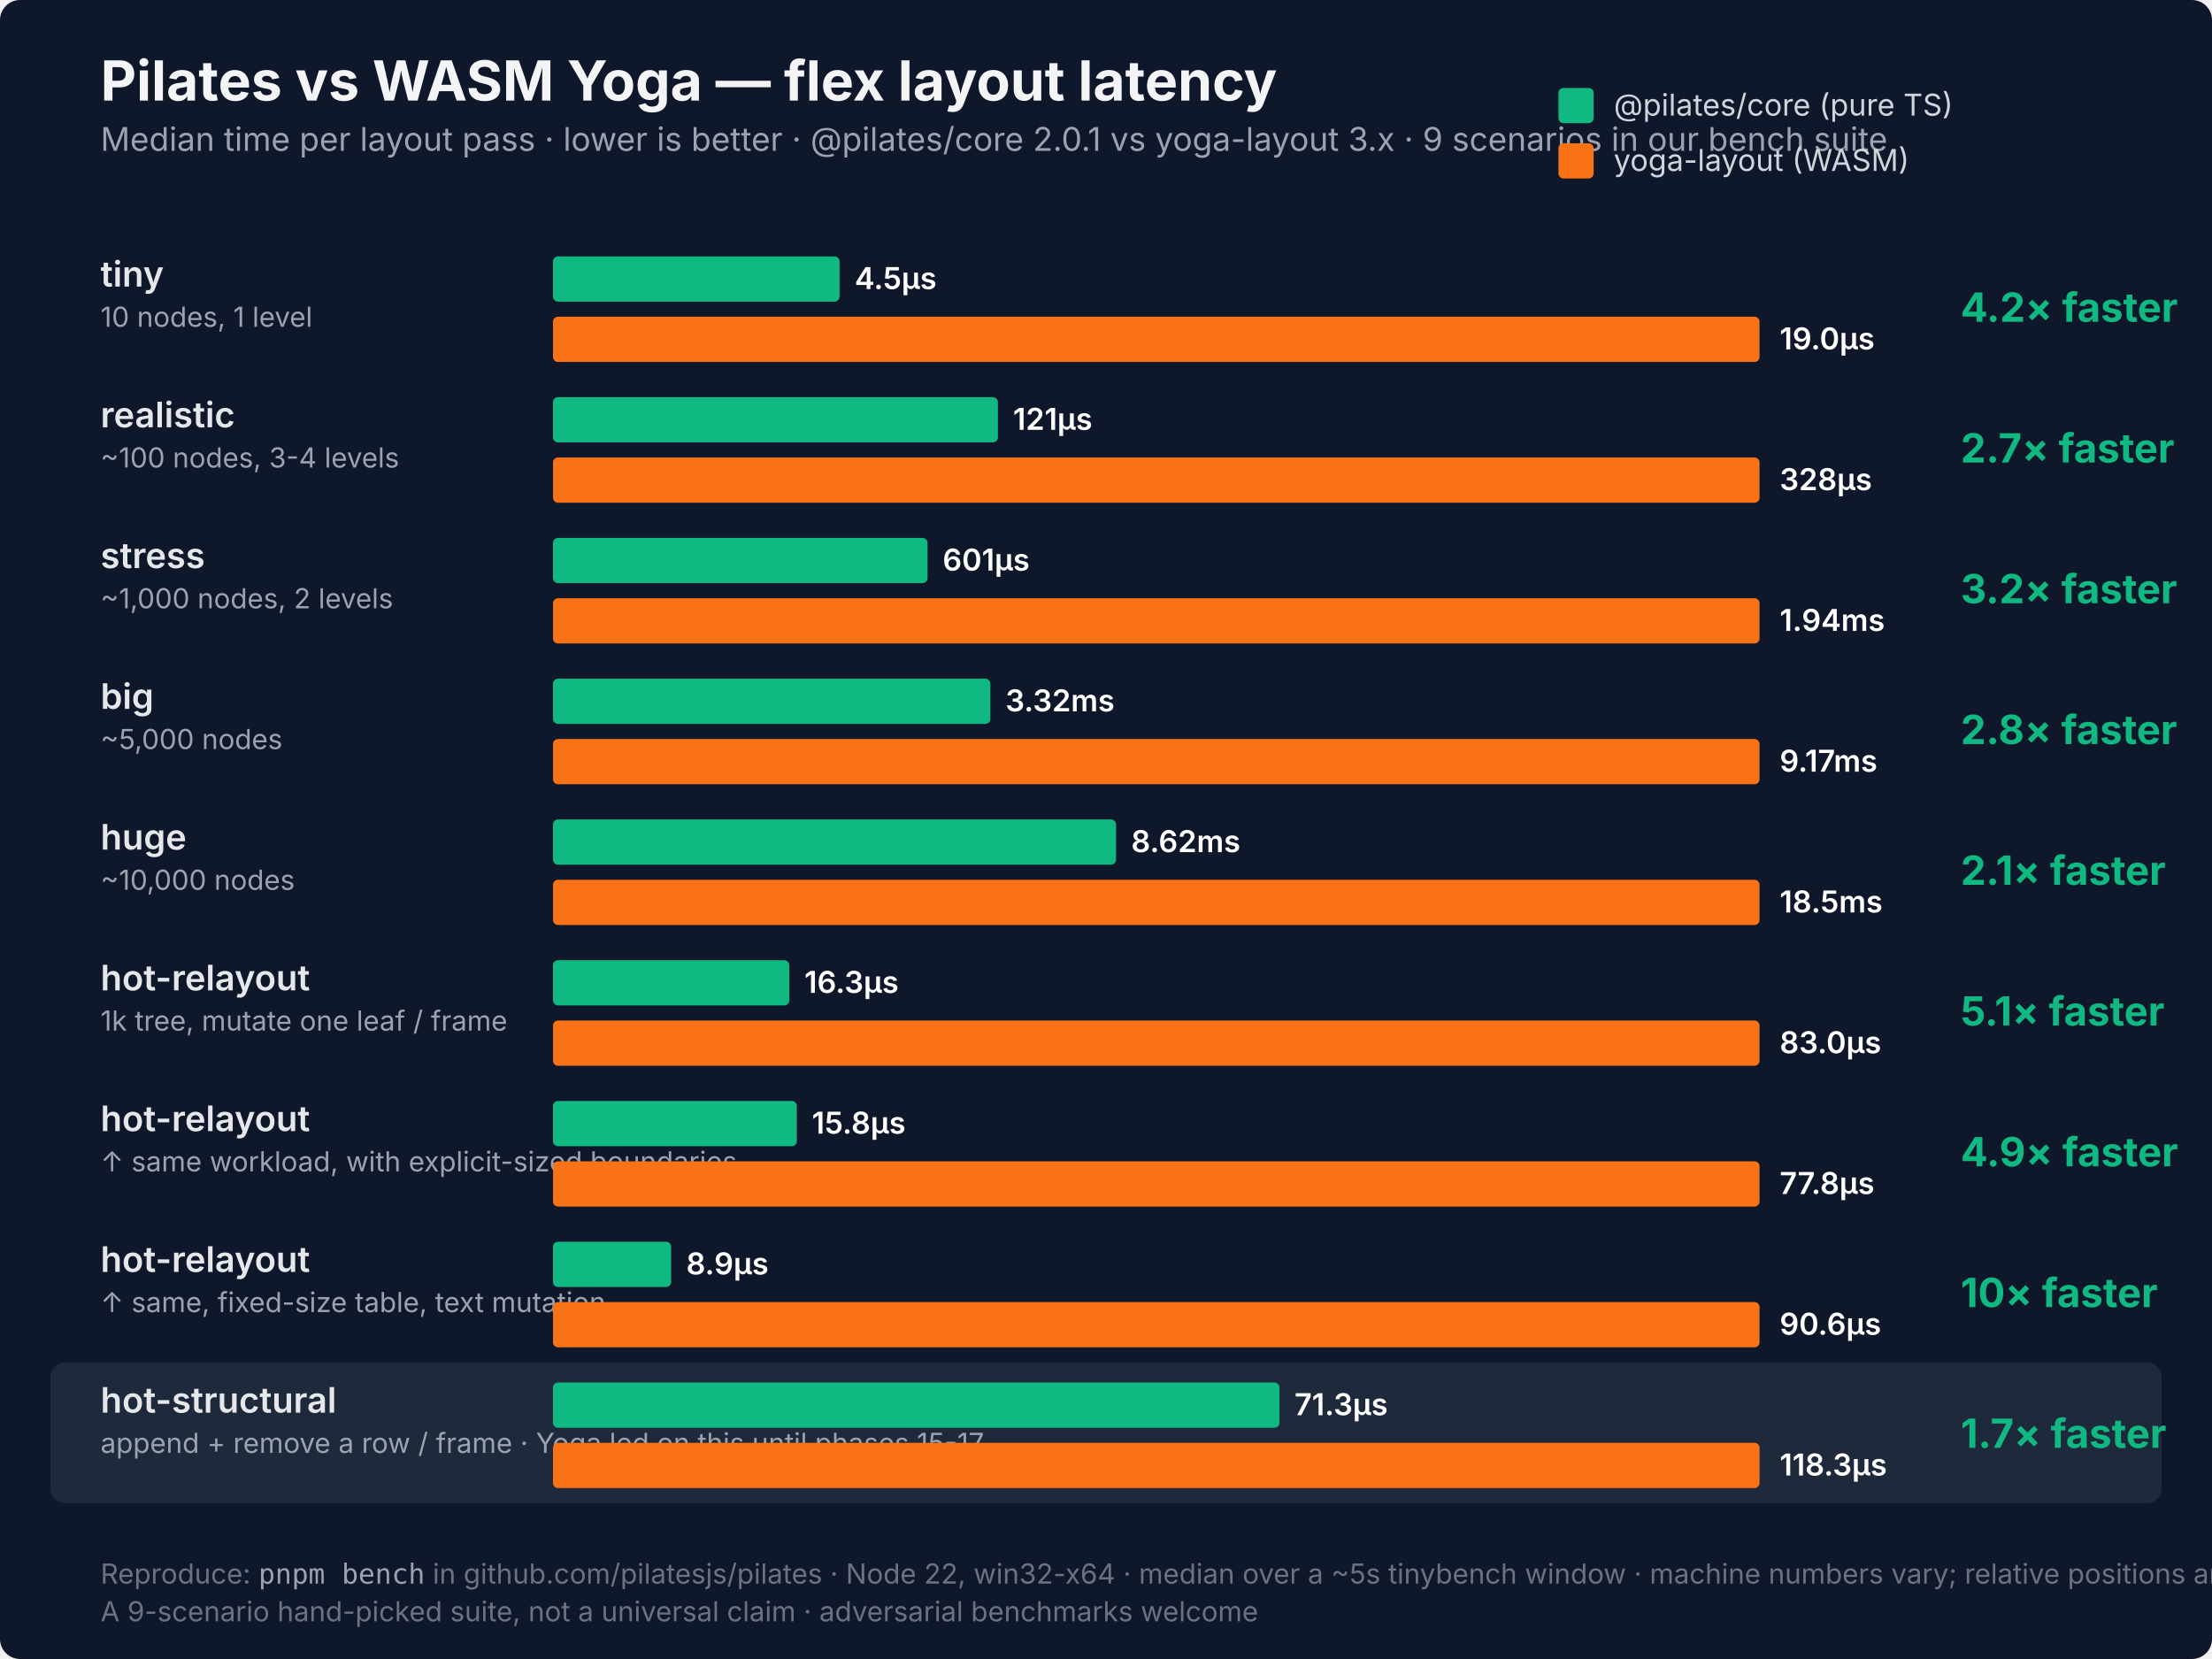
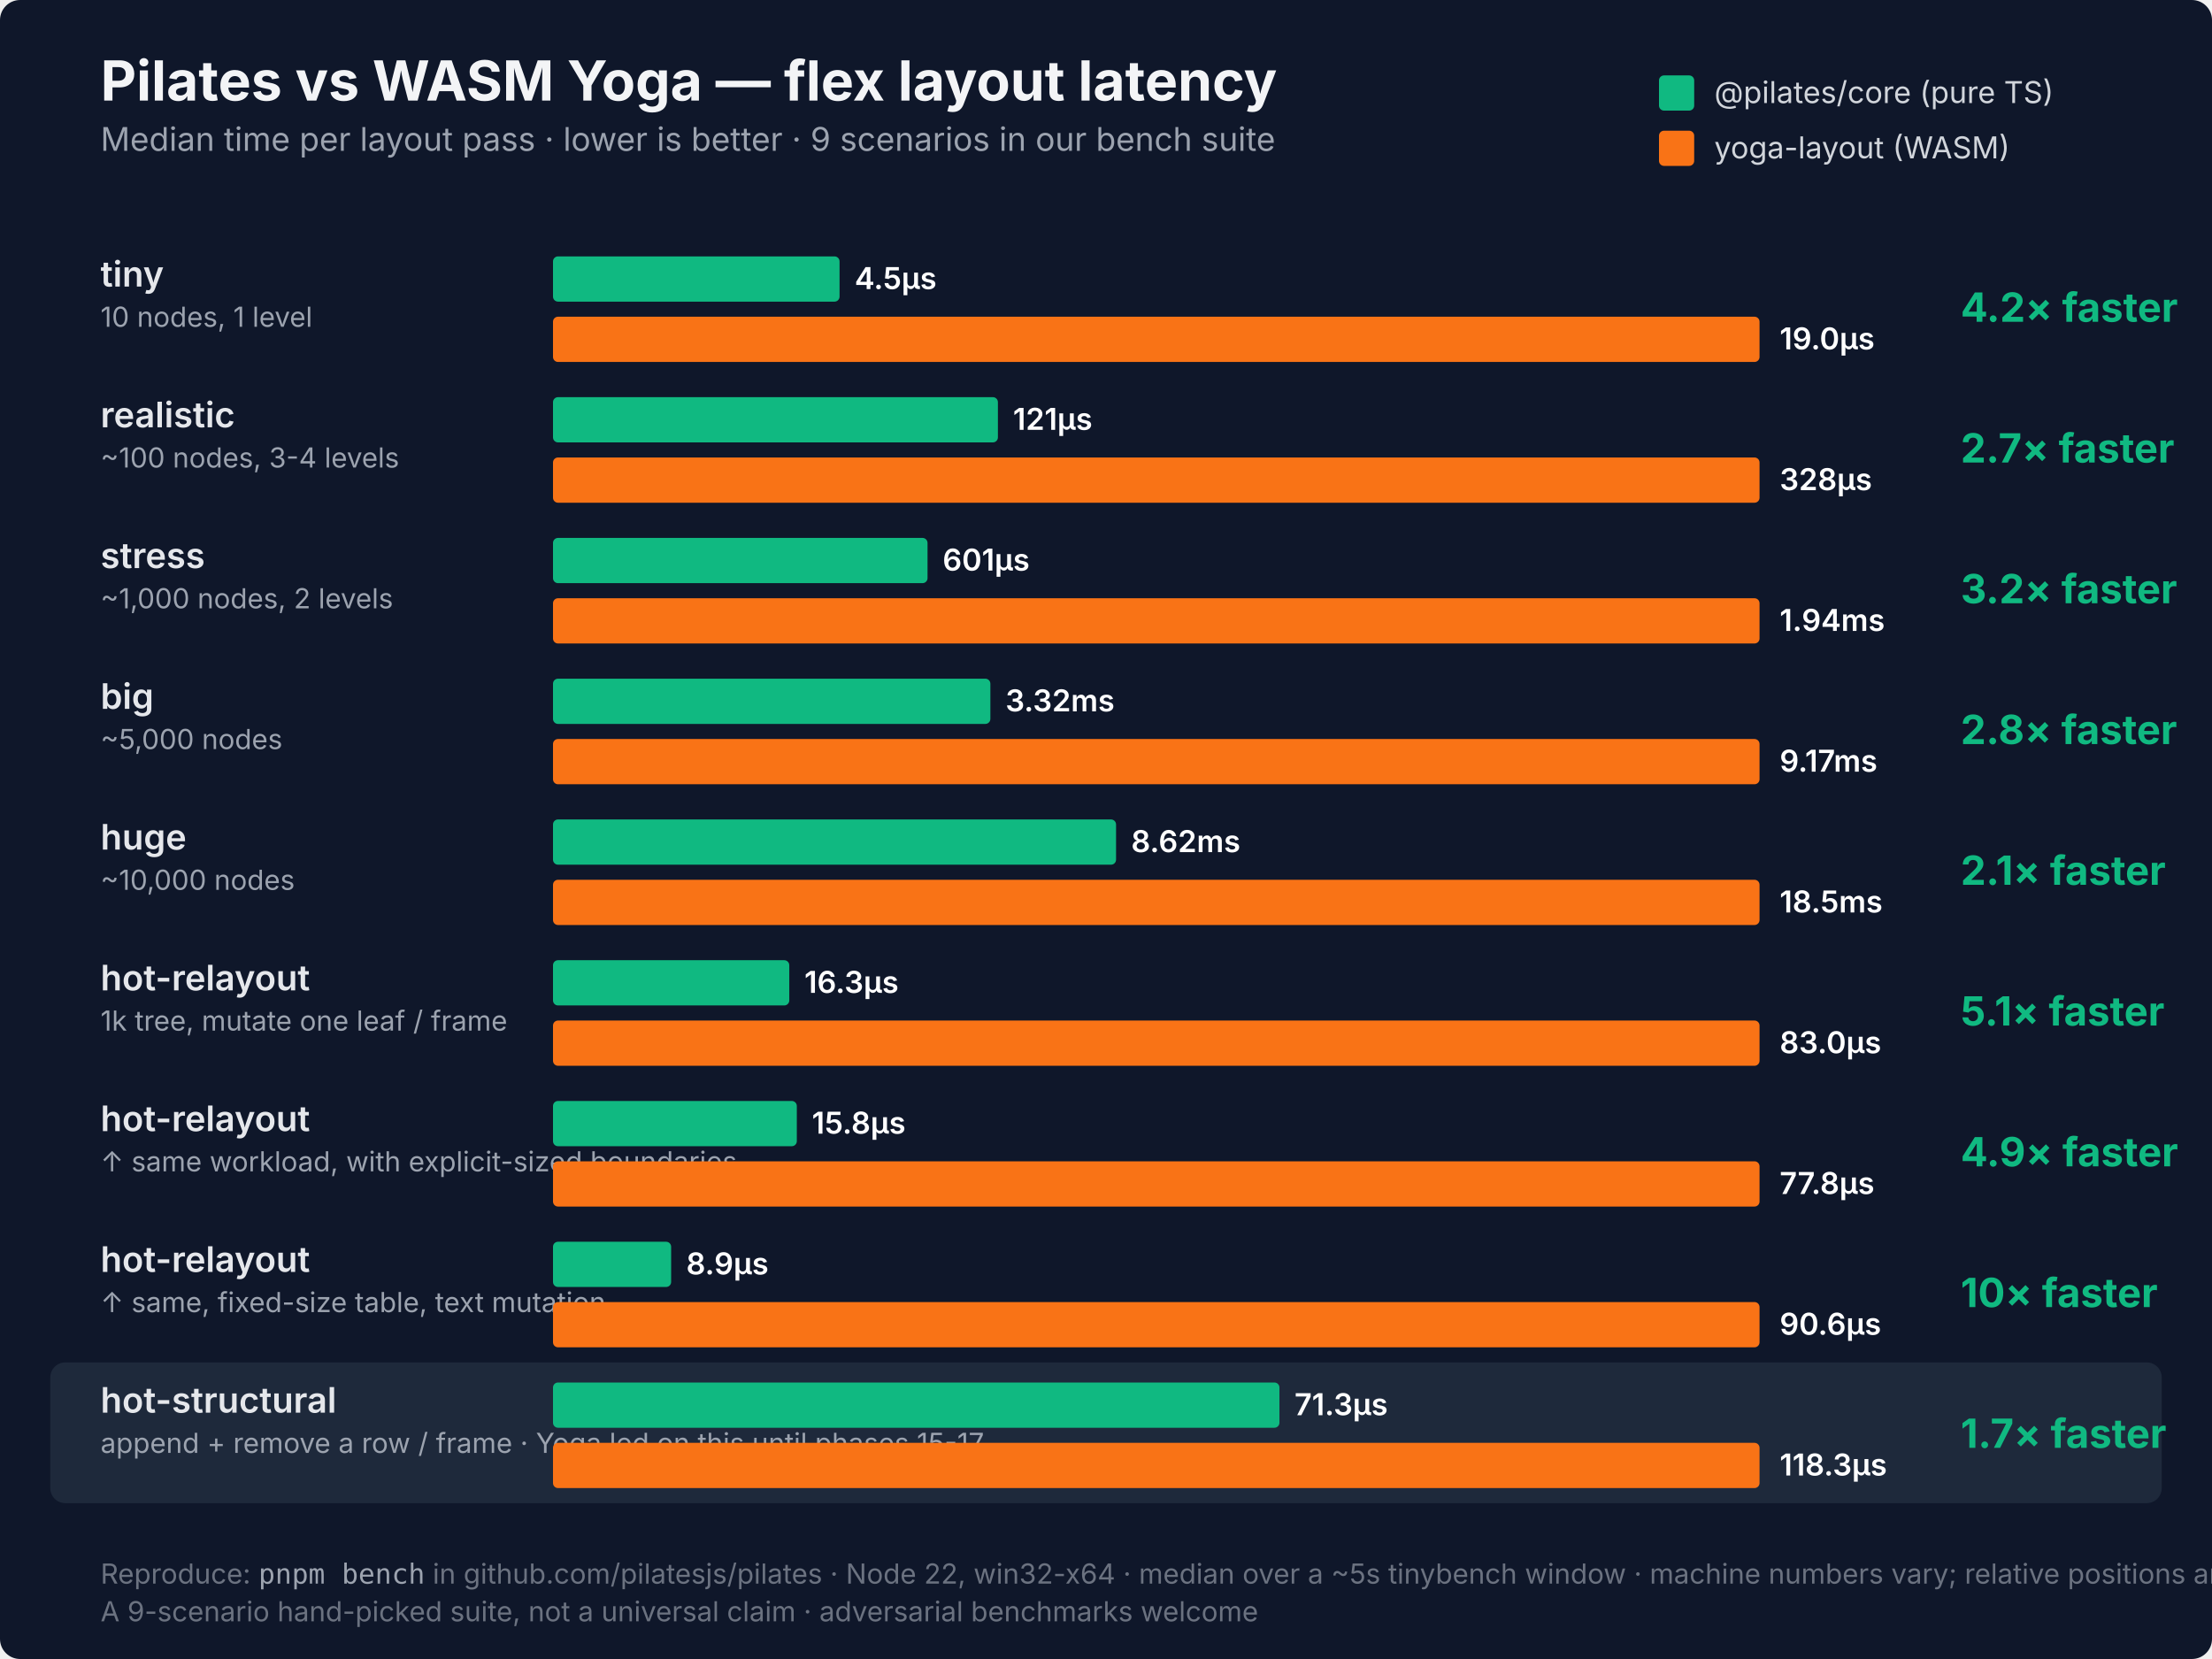
<svg xmlns="http://www.w3.org/2000/svg" viewBox="0 0 880 660" font-family="ui-sans-serif, system-ui, -apple-system, 'Segoe UI', sans-serif">
  <defs>
    <style>
      .title       { font-size: 22px; font-weight: 700; fill: #f3f4f6; }
      .subtitle    { font-size: 13px; fill: #9ca3af; }
      .scenario    { font-size: 14px; font-weight: 600; fill: #e5e7eb; }
      .scenarioSub { font-size: 11px; fill: #9ca3af; }
      .barLabel    { font-size: 12px; font-weight: 600; fill: #ffffff; }
      .speedup     { font-size: 16px; font-weight: 700; fill: #10b981; }
      .speedupRev  { font-size: 16px; font-weight: 700; fill: #f97316; }
      .legend      { font-size: 12px; fill: #d1d5db; }
      .footnote    { font-size: 11px; fill: #6b7280; }
    </style>
  </defs>
  <rect width="880" height="660" fill="#0f172a" rx="8" />
  <text x="40" y="40" class="title">Pilates vs WASM Yoga — flex layout latency</text>
-   <text x="40" y="60" class="subtitle">Median time per layout pass · lower is better · @pilates/core 2.0.1 vs yoga-layout 3.x · 9 scenarios in our bench suite</text>
-   <g transform="translate(620, 35)">
+   <text x="40" y="60" class="subtitle">Median time per layout pass · lower is better · 9 scenarios in our bench suite</text>
+   <g transform="translate(660, 30)">
    <rect width="14" height="14" fill="#10b981" rx="2" />
    <text x="22" y="11" class="legend">@pilates/core (pure TS)</text>
    <rect y="22" width="14" height="14" fill="#f97316" rx="2" />
    <text x="22" y="33" class="legend">yoga-layout (WASM)</text>
  </g>
  <g transform="translate(0, 100)">
    <text x="40" y="14" class="scenario">tiny</text>
    <text x="40" y="30" class="scenarioSub">10 nodes, 1 level</text>
    <rect x="220" y="2" width="114" height="18" fill="#10b981" rx="2" />
    <text x="340" y="15" class="barLabel" fill="#10b981">4.5µs</text>
    <rect x="220" y="26" width="480" height="18" fill="#f97316" rx="2" />
    <text x="708" y="39" class="barLabel" fill="#f97316">19.0µs</text>
    <text x="780" y="28" class="speedup">4.2× faster</text>
  </g>
  <g transform="translate(0, 156)">
    <text x="40" y="14" class="scenario">realistic</text>
    <text x="40" y="30" class="scenarioSub">~100 nodes, 3-4 levels</text>
    <rect x="220" y="2" width="177" height="18" fill="#10b981" rx="2" />
    <text x="403" y="15" class="barLabel" fill="#10b981">121µs</text>
    <rect x="220" y="26" width="480" height="18" fill="#f97316" rx="2" />
    <text x="708" y="39" class="barLabel" fill="#f97316">328µs</text>
    <text x="780" y="28" class="speedup">2.7× faster</text>
  </g>
  <g transform="translate(0, 212)">
    <text x="40" y="14" class="scenario">stress</text>
    <text x="40" y="30" class="scenarioSub">~1,000 nodes, 2 levels</text>
    <rect x="220" y="2" width="149" height="18" fill="#10b981" rx="2" />
    <text x="375" y="15" class="barLabel" fill="#10b981">601µs</text>
    <rect x="220" y="26" width="480" height="18" fill="#f97316" rx="2" />
    <text x="708" y="39" class="barLabel" fill="#f97316">1.94ms</text>
    <text x="780" y="28" class="speedup">3.2× faster</text>
  </g>
  <g transform="translate(0, 268)">
    <text x="40" y="14" class="scenario">big</text>
    <text x="40" y="30" class="scenarioSub">~5,000 nodes</text>
    <rect x="220" y="2" width="174" height="18" fill="#10b981" rx="2" />
    <text x="400" y="15" class="barLabel" fill="#10b981">3.32ms</text>
    <rect x="220" y="26" width="480" height="18" fill="#f97316" rx="2" />
    <text x="708" y="39" class="barLabel" fill="#f97316">9.17ms</text>
    <text x="780" y="28" class="speedup">2.8× faster</text>
  </g>
  <g transform="translate(0, 324)">
    <text x="40" y="14" class="scenario">huge</text>
    <text x="40" y="30" class="scenarioSub">~10,000 nodes</text>
    <rect x="220" y="2" width="224" height="18" fill="#10b981" rx="2" />
    <text x="450" y="15" class="barLabel" fill="#10b981">8.62ms</text>
    <rect x="220" y="26" width="480" height="18" fill="#f97316" rx="2" />
    <text x="708" y="39" class="barLabel" fill="#f97316">18.5ms</text>
    <text x="780" y="28" class="speedup">2.1× faster</text>
  </g>
  <g transform="translate(0, 380)">
    <text x="40" y="14" class="scenario">hot-relayout</text>
    <text x="40" y="30" class="scenarioSub">1k tree, mutate one leaf / frame</text>
    <rect x="220" y="2" width="94" height="18" fill="#10b981" rx="2" />
    <text x="320" y="15" class="barLabel" fill="#10b981">16.3µs</text>
    <rect x="220" y="26" width="480" height="18" fill="#f97316" rx="2" />
    <text x="708" y="39" class="barLabel" fill="#f97316">83.0µs</text>
    <text x="780" y="28" class="speedup">5.1× faster</text>
  </g>
  <g transform="translate(0, 436)">
    <text x="40" y="14" class="scenario">hot-relayout</text>
    <text x="40" y="30" class="scenarioSub">↑ same workload, with explicit-sized boundaries</text>
    <rect x="220" y="2" width="97" height="18" fill="#10b981" rx="2" />
    <text x="323" y="15" class="barLabel" fill="#10b981">15.8µs</text>
    <rect x="220" y="26" width="480" height="18" fill="#f97316" rx="2" />
    <text x="708" y="39" class="barLabel" fill="#f97316">77.8µs</text>
    <text x="780" y="28" class="speedup">4.9× faster</text>
  </g>
  <g transform="translate(0, 492)">
    <text x="40" y="14" class="scenario">hot-relayout</text>
    <text x="40" y="30" class="scenarioSub">↑ same, fixed-size table, text mutation</text>
    <rect x="220" y="2" width="47" height="18" fill="#10b981" rx="2" />
    <text x="273" y="15" class="barLabel" fill="#10b981">8.9µs</text>
    <rect x="220" y="26" width="480" height="18" fill="#f97316" rx="2" />
    <text x="708" y="39" class="barLabel" fill="#f97316">90.6µs</text>
    <text x="780" y="28" class="speedup">10× faster</text>
  </g>
  <g transform="translate(0, 548)">
    <rect x="20" y="-6" width="840" height="56" fill="#1e293b" rx="6" />
    <text x="40" y="14" class="scenario">hot-structural</text>
    <text x="40" y="30" class="scenarioSub">append + remove a row / frame · Yoga led on this until phases 15-17</text>
    <rect x="220" y="2" width="289" height="18" fill="#10b981" rx="2" />
    <text x="515" y="15" class="barLabel" fill="#10b981">71.3µs</text>
    <rect x="220" y="26" width="480" height="18" fill="#f97316" rx="2" />
    <text x="708" y="39" class="barLabel" fill="#f97316">118.3µs</text>
    <text x="780" y="28" class="speedup">1.7× faster</text>
  </g>
  <text x="40" y="630" class="footnote">Reproduce: <tspan font-family="ui-monospace, 'SF Mono', Menlo, monospace" fill="#9ca3af">pnpm bench</tspan> in github.com/pilatesjs/pilates · Node 22, win32-x64 · median over a ~5s tinybench window · machine numbers vary; relative positions are the signal</text>
  <text x="40" y="645" class="footnote">A 9-scenario hand-picked suite, not a universal claim · adversarial benchmarks welcome</text>
</svg>
